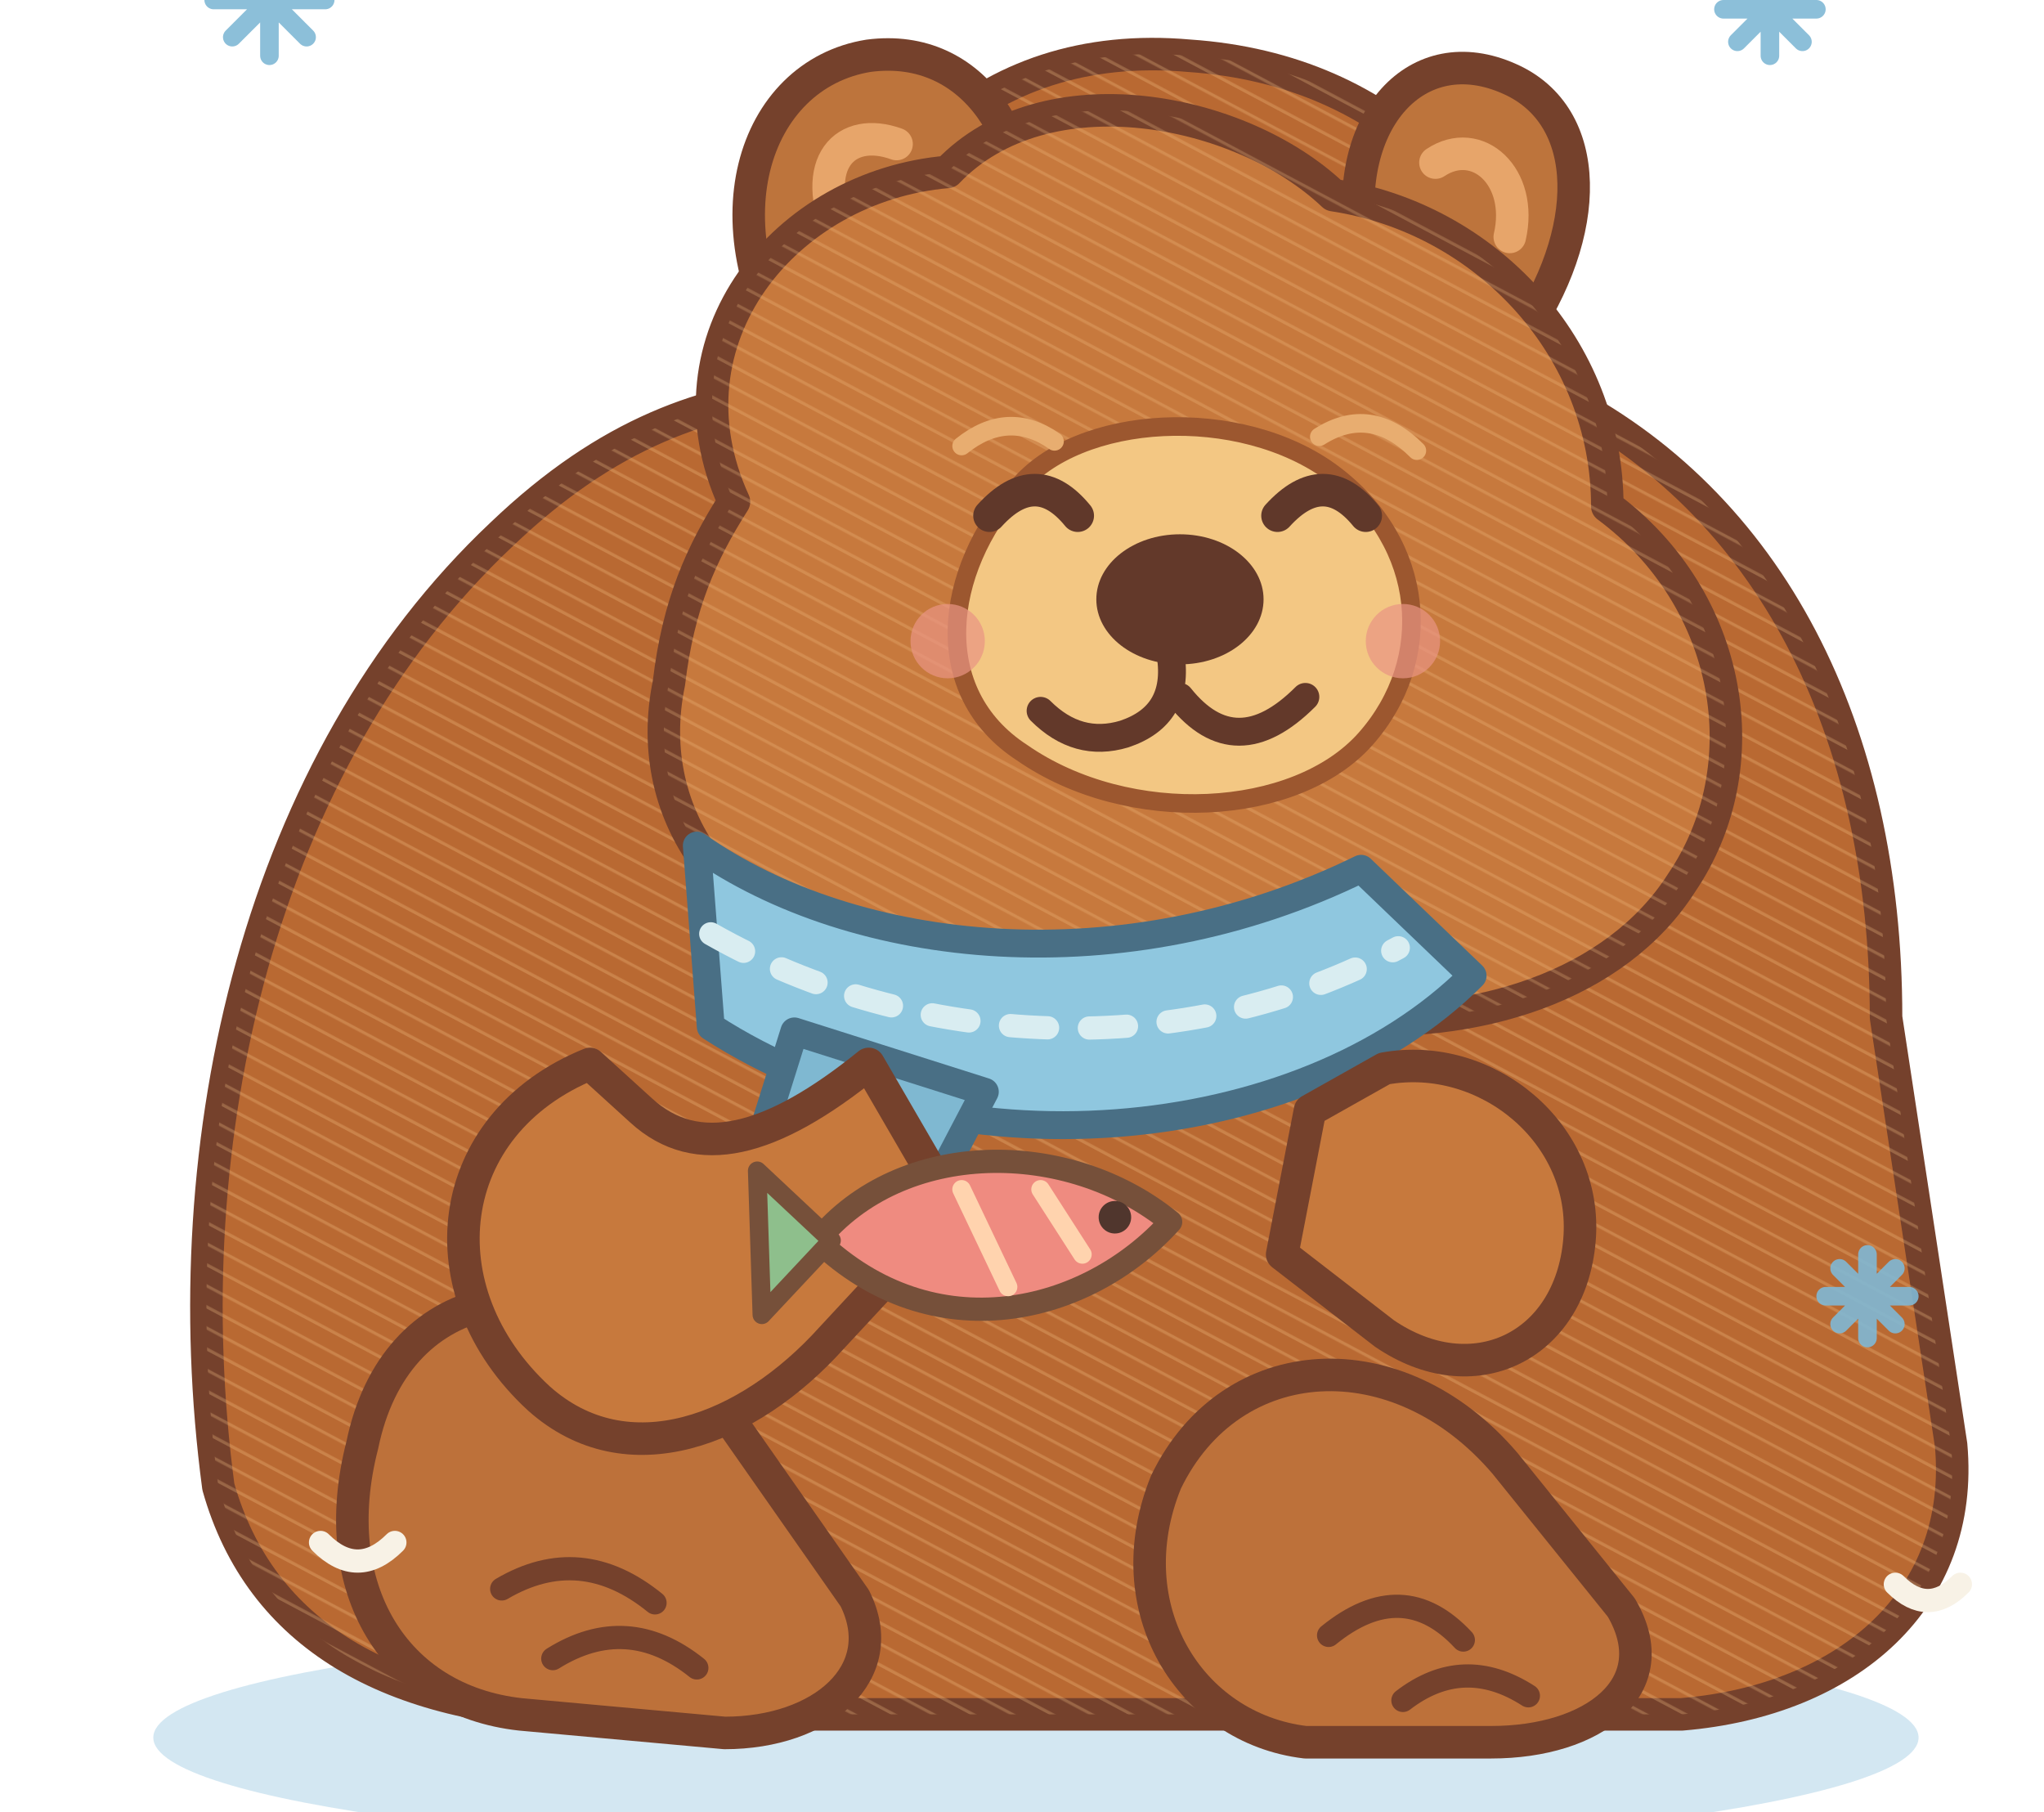
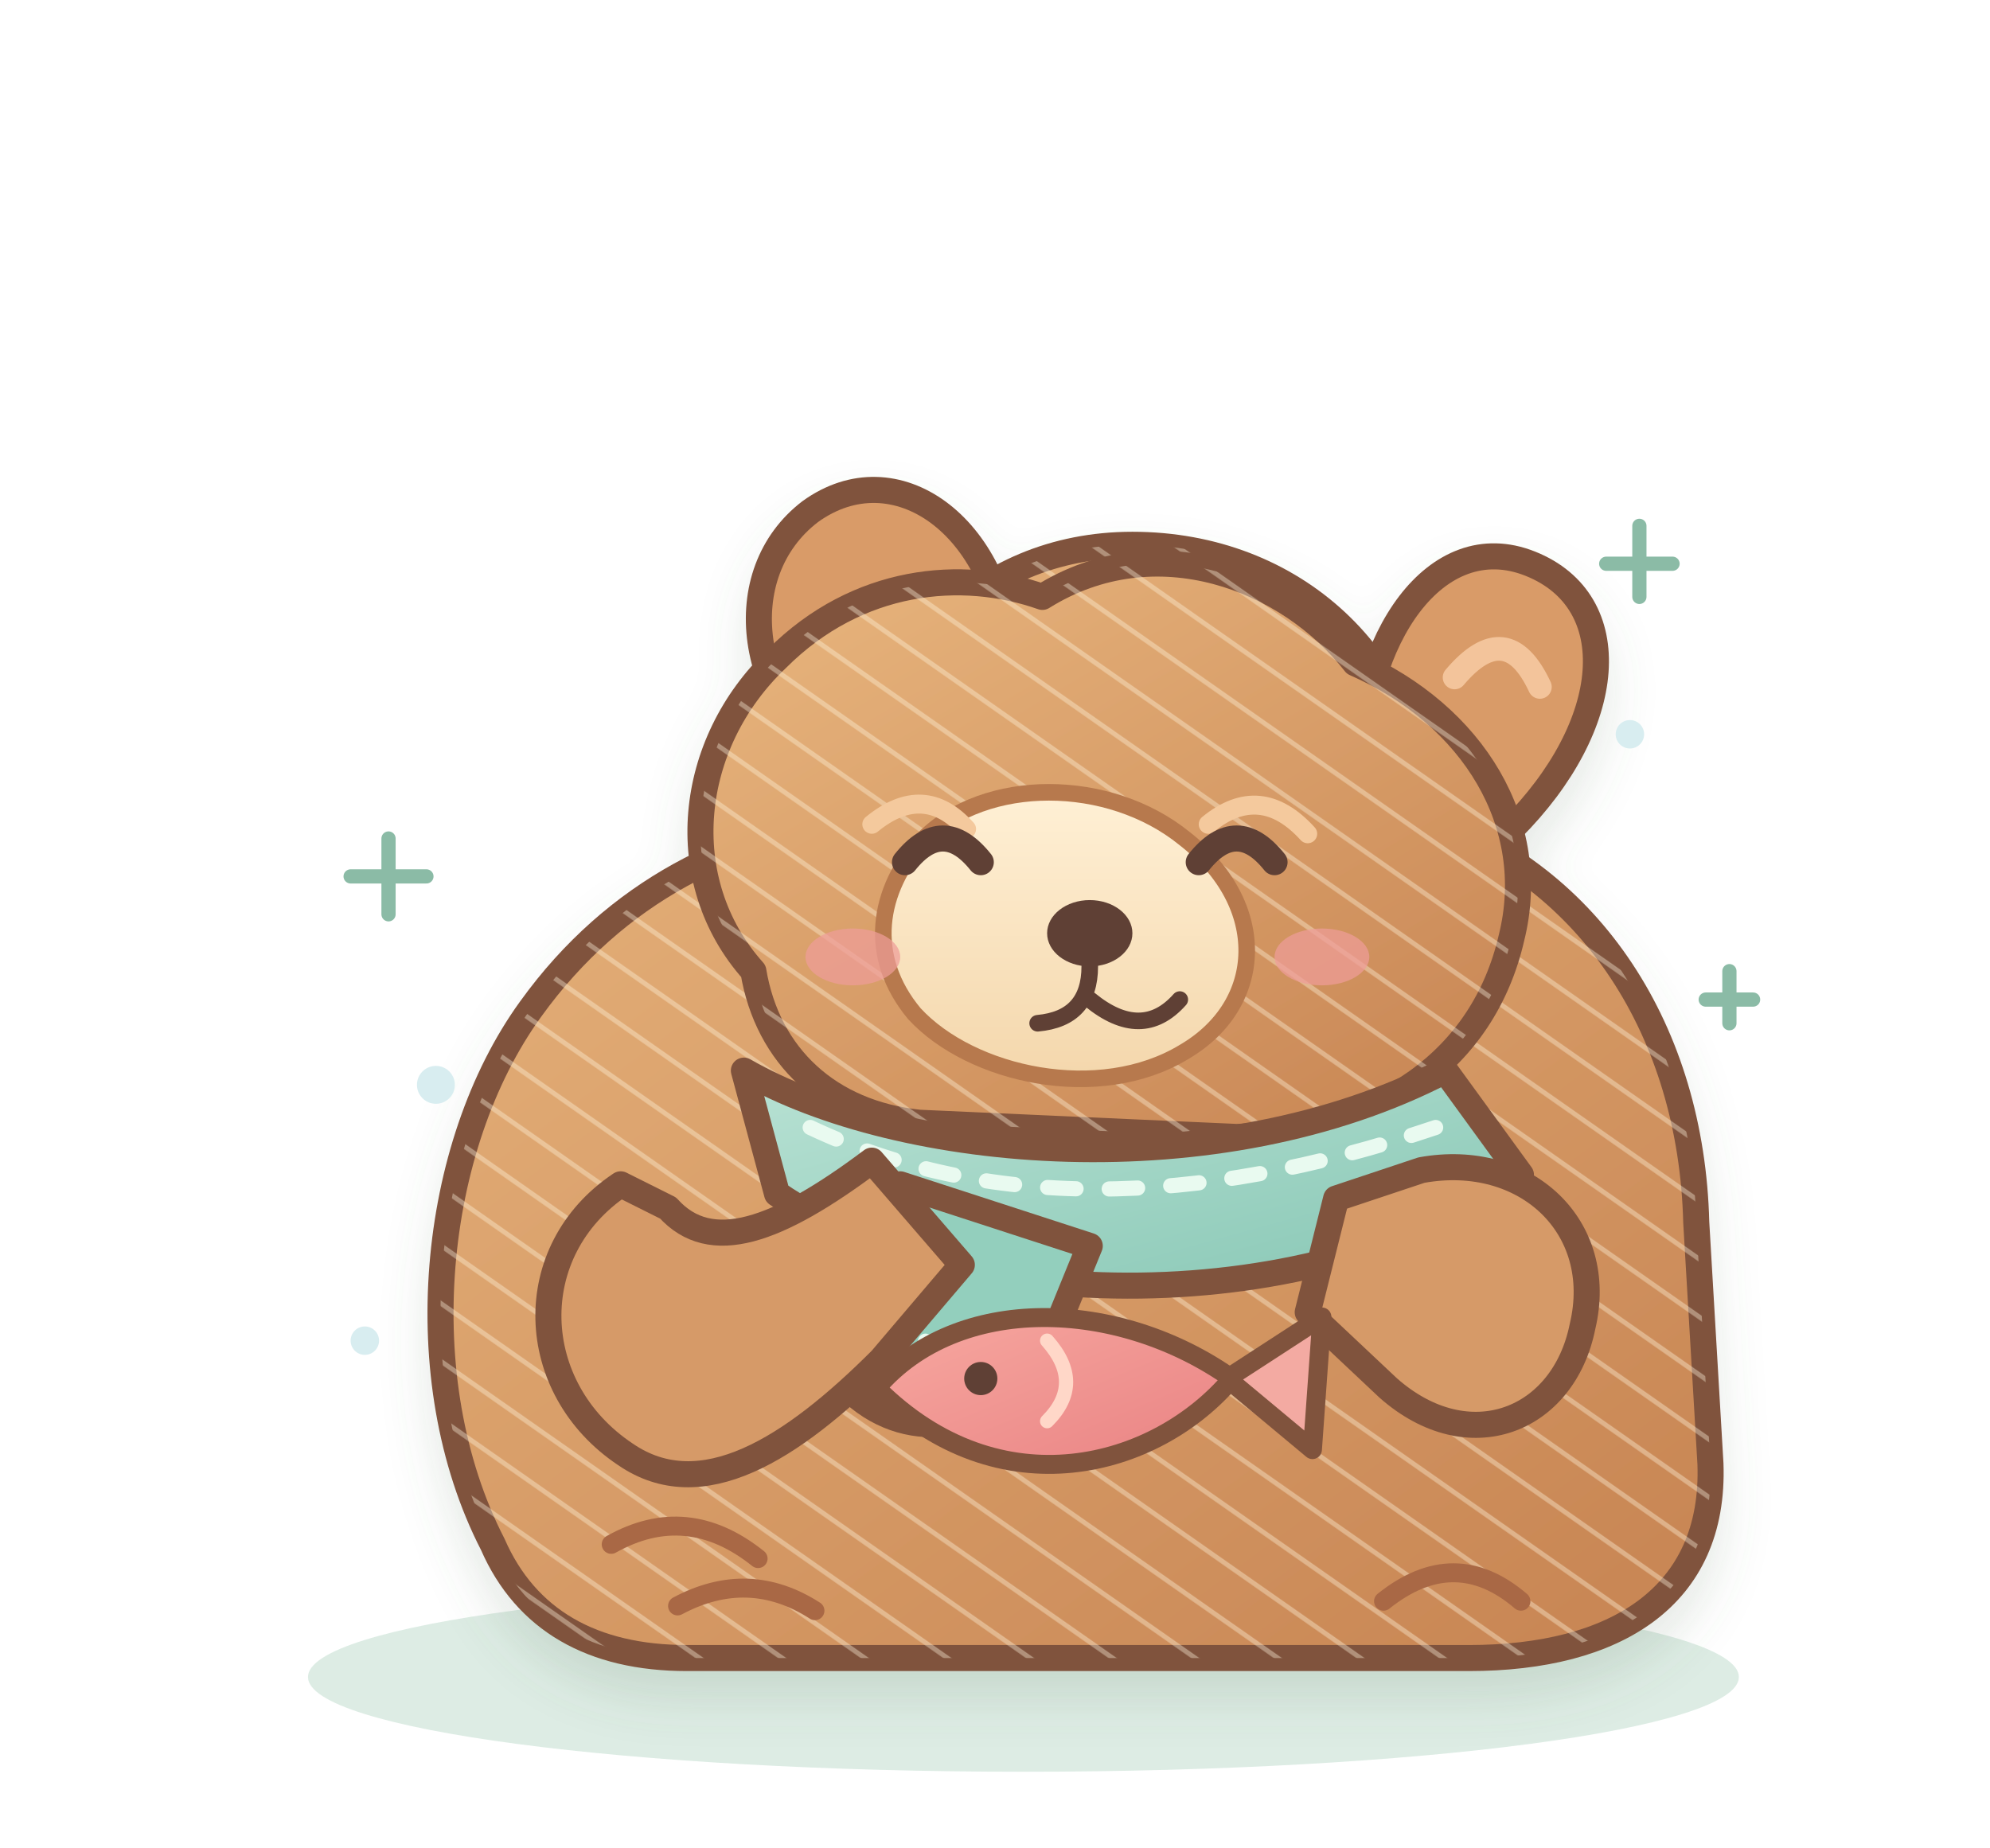
- <svg xmlns="http://www.w3.org/2000/svg" viewBox="35 120 440 390" role="img" aria-labelledby="title">
+ <svg xmlns="http://www.w3.org/2000/svg" viewBox="0 0 420 390" role="img" aria-labelledby="title desc">
  <defs>
-     <filter id="grain" x="-10%" y="-10%" width="120%" height="120%">
-       <feTurbulence type="fractalNoise" baseFrequency=".7" numOctaves="2" seed="11" result="noise" />
-       <feColorMatrix in="noise" type="saturate" values="0" result="mono" />
-       <feComponentTransfer>
-         <feFuncA type="table" tableValues="0 .13" />
-       </feComponentTransfer>
-       <feBlend in="SourceGraphic" mode="multiply" />
+     <linearGradient id="fur" x1="0" y1="0" x2=".85" y2="1">
+       <stop stop-color="#e9b77f" />
+       <stop offset="1" stop-color="#c98755" />
+     </linearGradient>
+     <linearGradient id="muzzle" x1="0" y1="0" x2="0" y2="1">
+       <stop stop-color="#fff0d5" />
+       <stop offset="1" stop-color="#f4d7ac" />
+     </linearGradient>
+     <linearGradient id="scarf" x1="0" y1="0" x2="1" y2="1">
+       <stop stop-color="#b9e2d4" />
+       <stop offset="1" stop-color="#86c6b4" />
+     </linearGradient>
+     <linearGradient id="fish" x1="0" y1="0" x2="1" y2="1">
+       <stop stop-color="#f7a8a0" />
+       <stop offset="1" stop-color="#e98283" />
+     </linearGradient>
+     <filter id="shadow" x="-20%" y="-20%" width="140%" height="150%">
+       <feDropShadow dx="0" dy="6" stdDeviation="5" flood-color="#58765a" flood-opacity=".16" />
    </filter>
-     <pattern id="pencil" width="8" height="8" patternUnits="userSpaceOnUse" patternTransform="rotate(28)">
-       <path d="M0 1H8 M0 5H8" stroke="#f8c58a" stroke-width=".65" opacity=".38" />
+     <pattern id="hatch" width="10" height="10" patternUnits="userSpaceOnUse" patternTransform="rotate(35)">
+       <path d="M0 2H10" stroke="#fff4dc" stroke-width="1" opacity=".38" />
    </pattern>
  </defs>
-   <ellipse cx="258" cy="494" rx="190" ry="25" fill="#b6d7e9" opacity=".6" />
-   <path d="M82 440C72 365 91 284 143 235C166 213 187 206 209 204C217 158 246 128 291 132C335 135 362 165 370 205C416 228 441 277 441 339L455 431C458 464 433 486 397 489L161 489C119 488 91 472 82 440Z" fill="#b96932" stroke="#75412c" stroke-width="7" stroke-linecap="round" stroke-linejoin="round" />
-   <path d="M82 440C72 365 91 284 143 235C166 213 187 206 209 204C217 158 246 128 291 132C335 135 362 165 370 205C416 228 441 277 441 339L455 431C458 464 433 486 397 489L161 489C119 488 91 472 82 440Z" fill="url(#pencil)" opacity=".72" />
-   <path d="M208 201C186 169 197 136 222 132C245 129 258 151 255 174Z" fill="#bd743c" stroke="#75412c" stroke-width="7" stroke-linejoin="round" />
-   <path d="M216 171C209 155 217 147 228 151" fill="none" stroke="#e7a56a" stroke-width="7" stroke-linecap="round" />
-   <path d="M328 172C324 146 340 128 360 137C378 145 378 170 362 193Z" fill="#bd743c" stroke="#75412c" stroke-width="7" stroke-linejoin="round" />
-   <path d="M344 155C353 149 363 158 360 171" fill="none" stroke="#e7a56a" stroke-width="7" stroke-linecap="round" />
-   <path d="M193 228C177 193 204 160 239 157C260 135 302 143 322 162C355 167 381 195 381 229C408 249 414 285 397 310C383 332 353 342 321 339L227 328C192 322 173 296 179 267C181 250 186 239 193 228Z" fill="#c7793d" stroke="#75412c" stroke-width="7" stroke-linecap="round" stroke-linejoin="round" />
-   <path d="M193 228C177 193 204 160 239 157C260 135 302 143 322 162C355 167 381 195 381 229C408 249 414 285 397 310C383 332 353 342 321 339L227 328C192 322 173 296 179 267C181 250 186 239 193 228Z" fill="url(#pencil)" opacity=".65" />
-   <path d="M254 225C267 209 302 207 322 222C342 237 344 262 329 279C314 296 278 298 255 282C235 269 238 243 254 225Z" fill="#f3c783" stroke="#9c572f" stroke-width="4" />
-   <path d="M242 216Q252 208 262 215 M319 214Q330 207 340 217" fill="none" stroke="#e8ad70" stroke-width="4" stroke-linecap="round" />
-   <path d="M248 231Q258 220 267 231" fill="none" stroke="#60382a" stroke-width="7" stroke-linecap="round" />
-   <path d="M310 231Q320 220 329 231" fill="none" stroke="#60382a" stroke-width="7" stroke-linecap="round" />
-   <ellipse cx="289" cy="249" rx="18" ry="14" fill="#63392a" />
-   <path d="M287 261Q289 274 277 278Q267 281 259 273 M289 270Q301 285 316 270" fill="none" stroke="#63392a" stroke-width="6" stroke-linecap="round" stroke-linejoin="round" />
-   <circle cx="239" cy="258" r="8" fill="#e99483" opacity=".7" />
-   <circle cx="337" cy="258" r="8" fill="#e99483" opacity=".7" />
-   <path d="M185 302C219 326 277 332 328 307L352 330C315 367 239 374 188 341Z" fill="#8fc7df" stroke="#496f85" stroke-width="6" stroke-linejoin="round" />
-   <path d="M188 321C232 346 290 349 336 324" fill="none" stroke="#d9edf1" stroke-width="5" stroke-dasharray="8 9" stroke-linecap="round" />
-   <path d="M206 342L190 393Q205 411 225 397L247 355Z" fill="#7fb8d1" stroke="#496f85" stroke-width="6" stroke-linejoin="round" />
-   <path d="M199 368l10 7m-13 5 10 7m9-29 10 7" stroke="#d9edf1" stroke-width="4" stroke-linecap="round" />
-   <path d="M113 431C120 397 153 390 184 414L219 464C227 480 212 493 191 493L147 489C120 486 105 462 113 431Z" fill="#bd713a" stroke="#75412c" stroke-width="7" stroke-linejoin="round" />
-   <path d="M286 439C300 410 336 408 359 435L384 466C394 483 378 495 356 495H316C291 492 275 466 286 439Z" fill="#bd713a" stroke="#75412c" stroke-width="7" stroke-linejoin="round" />
-   <path d="M143 462Q160 452 176 465 M154 477Q170 467 185 479 M321 472Q337 459 350 473 M337 486Q350 476 364 485" fill="none" stroke="#75412c" stroke-width="5" stroke-linecap="round" />
-   <path d="M162 349C130 362 126 398 151 421C170 438 196 428 214 408L240 380L222 349C201 366 185 370 173 359Z" fill="#c7793d" stroke="#75412c" stroke-width="7" stroke-linejoin="round" />
-   <path d="M333 350C355 346 377 364 375 387C373 410 352 420 333 407L311 390L317 359Z" fill="#c7793d" stroke="#75412c" stroke-width="7" stroke-linejoin="round" />
-   <path d="M211 387C229 365 265 365 287 383C269 403 236 411 211 387Z" fill="#ef8b80" stroke="#76503a" stroke-width="5" stroke-linejoin="round" />
-   <path d="M214 387L198 372L199 403Z" fill="#8ebf8c" stroke="#76503a" stroke-width="4" stroke-linejoin="round" />
-   <path d="M242 376L252 397M259 376L268 390" fill="none" stroke="#ffd3ae" stroke-width="4" stroke-linecap="round" />
-   <circle cx="275" cy="382" r="3.5" fill="#50362d" />
-   <g stroke="#80b8d5" stroke-width="4" stroke-linecap="round" opacity=".9">
-     <path d="M93 108v24m-12-12h24m-20-8 16 16m0-16-16 16" />
-     <path d="M416 112v20m-10-10h20m-17-7 14 14m0-14-14 14" />
-     <path d="M437 390v18m-9-9h18m-15-6 12 12m0-12-12 12" />
+   <ellipse cx="216" cy="354" rx="151" ry="20" fill="#b7d8c7" opacity=".48" />
+   <g filter="url(#shadow)" stroke="#80533d" stroke-width="5.5" stroke-linecap="round" stroke-linejoin="round">
+     <path d="M104 326C86 291 91 242 112 213C130 188 155 176 181 173C183 140 206 115 239 115C273 115 299 139 301 173C336 185 357 218 358 258L361 309C362 337 341 350 310 350H145C125 350 111 342 104 326Z" fill="url(#fur)" />
+     <path d="M104 326C86 291 91 242 112 213C130 188 155 176 181 173C183 140 206 115 239 115C273 115 299 139 301 173C336 185 357 218 358 258L361 309C362 337 341 350 310 350H145C125 350 111 342 104 326Z" fill="url(#hatch)" stroke="none" />
+     <path d="M180 165C157 149 154 121 171 108C189 95 211 111 213 139L208 166Z" fill="#d99b67" />
+     <path d="M287 163C287 135 303 111 323 119C343 127 341 153 319 175Z" fill="#d99b67" />
+     <path d="M176 133Q184 121 196 139 M307 143Q318 130 325 145" fill="none" stroke="#f3c49b" stroke-width="5" />
+     <path d="M159 205C142 186 145 157 164 139C181 122 203 120 220 126C244 111 272 122 286 140C311 151 325 174 319 198C313 224 291 239 261 240L194 237C175 235 162 223 159 205Z" fill="url(#fur)" />
+     <path d="M159 205C142 186 145 157 164 139C181 122 203 120 220 126C244 111 272 122 286 140C311 151 325 174 319 198C313 224 291 239 261 240L194 237C175 235 162 223 159 205Z" fill="url(#hatch)" stroke="none" />
+     <path d="M195 177C208 164 234 164 250 177C268 191 267 212 250 222C232 233 205 227 193 214C183 202 185 188 195 177Z" fill="url(#muzzle)" stroke="#b7794d" stroke-width="3.5" />
+     <path d="M184 174Q195 165 204 175 M255 174Q266 165 276 176" fill="none" stroke="#f4c99d" stroke-width="4" />
+     <path d="M191 182Q199 172 207 182 M253 182Q261 172 269 182" fill="none" stroke="#5e4035" stroke-width="5.5" />
+     <ellipse cx="230" cy="197" rx="9" ry="7" fill="#5e4035" stroke="none" />
+     <path d="M230 204Q230 215 219 216 M230 211Q241 220 249 211" fill="none" stroke="#5e4035" stroke-width="3.5" />
+     <ellipse cx="180" cy="202" rx="10" ry="6" fill="#ee9c98" opacity=".72" stroke="none" />
+     <ellipse cx="279" cy="202" rx="10" ry="6" fill="#ee9c98" opacity=".72" stroke="none" />
+     <path d="M157 226C190 245 257 251 305 226L321 248C278 279 202 278 164 252Z" fill="url(#scarf)" />
+     <path d="M190 250L179 293C191 305 208 302 219 290L230 263Z" fill="#93cfbd" />
+     <path d="M171 238Q226 264 303 238 M185 266L199 271 M183 279L198 284" fill="none" stroke="#e9faf0" stroke-width="3.2" stroke-dasharray="6 7" />
+     <path d="M131 250C110 264 111 293 132 307C148 318 167 306 186 287L203 267L184 245C164 260 150 265 141 255Z" fill="#d69a67" />
+     <path d="M300 247C322 243 339 259 334 280C330 300 310 308 293 293L276 277L282 253Z" fill="#d69a67" />
+     <path d="M185 293C202 273 236 274 260 291C244 310 211 319 185 293Z" fill="url(#fish)" stroke="#80533d" stroke-width="4" />
+     <path d="M259 291L279 278L277 306Z" fill="#f3aaa2" stroke="#80533d" stroke-width="4" />
+     <circle cx="207" cy="291" r="3.5" fill="#5e4035" stroke="none" />
+     <path d="M221 283Q229 292 221 300" fill="none" stroke="#ffd7c8" stroke-width="3" />
+     <path d="M129 326Q145 317 160 329 M143 339Q158 331 172 340 M292 338Q307 326 321 338" fill="none" stroke="#a96845" stroke-width="4" />
  </g>
-   <path d="M104 452q8 8 16 0m323 9q7 7 14 0" fill="none" stroke="#f8f2e6" stroke-width="5" stroke-linecap="round" />
+   <g fill="none" stroke="#8bbba6" stroke-width="3" stroke-linecap="round">
+     <path d="M82 177v16m-8-8h16 M346 111v15m-7-7h14 M365 205v11m-5-5h10" />
+   </g>
+   <g fill="#d8edf0">
+     <circle cx="92" cy="229" r="4" />
+     <circle cx="344" cy="155" r="3" />
+     <circle cx="77" cy="283" r="3" />
+   </g>
</svg>
